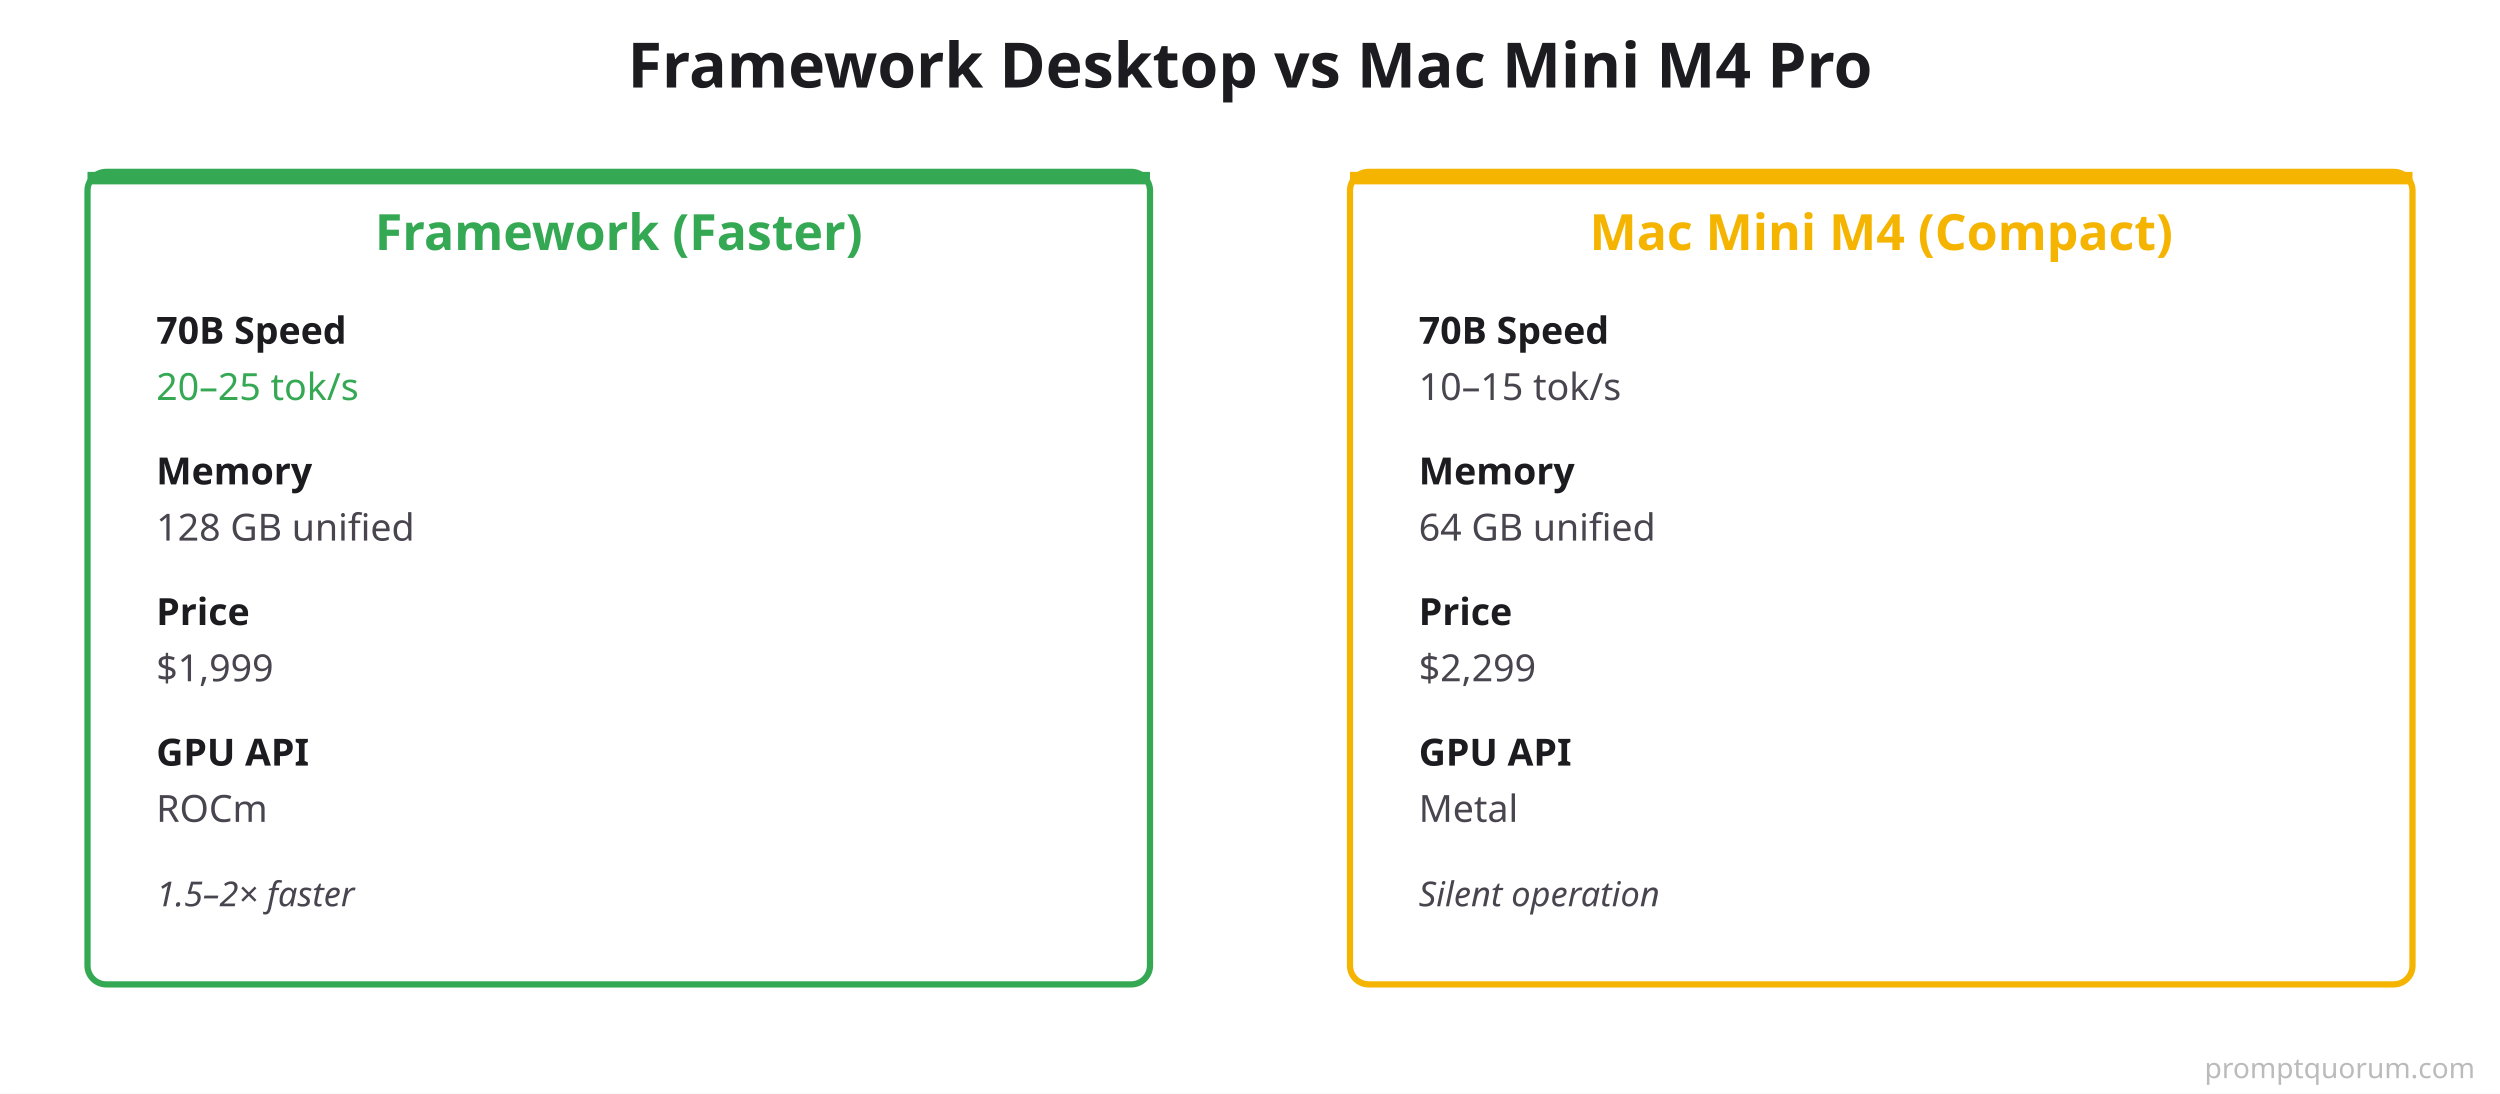
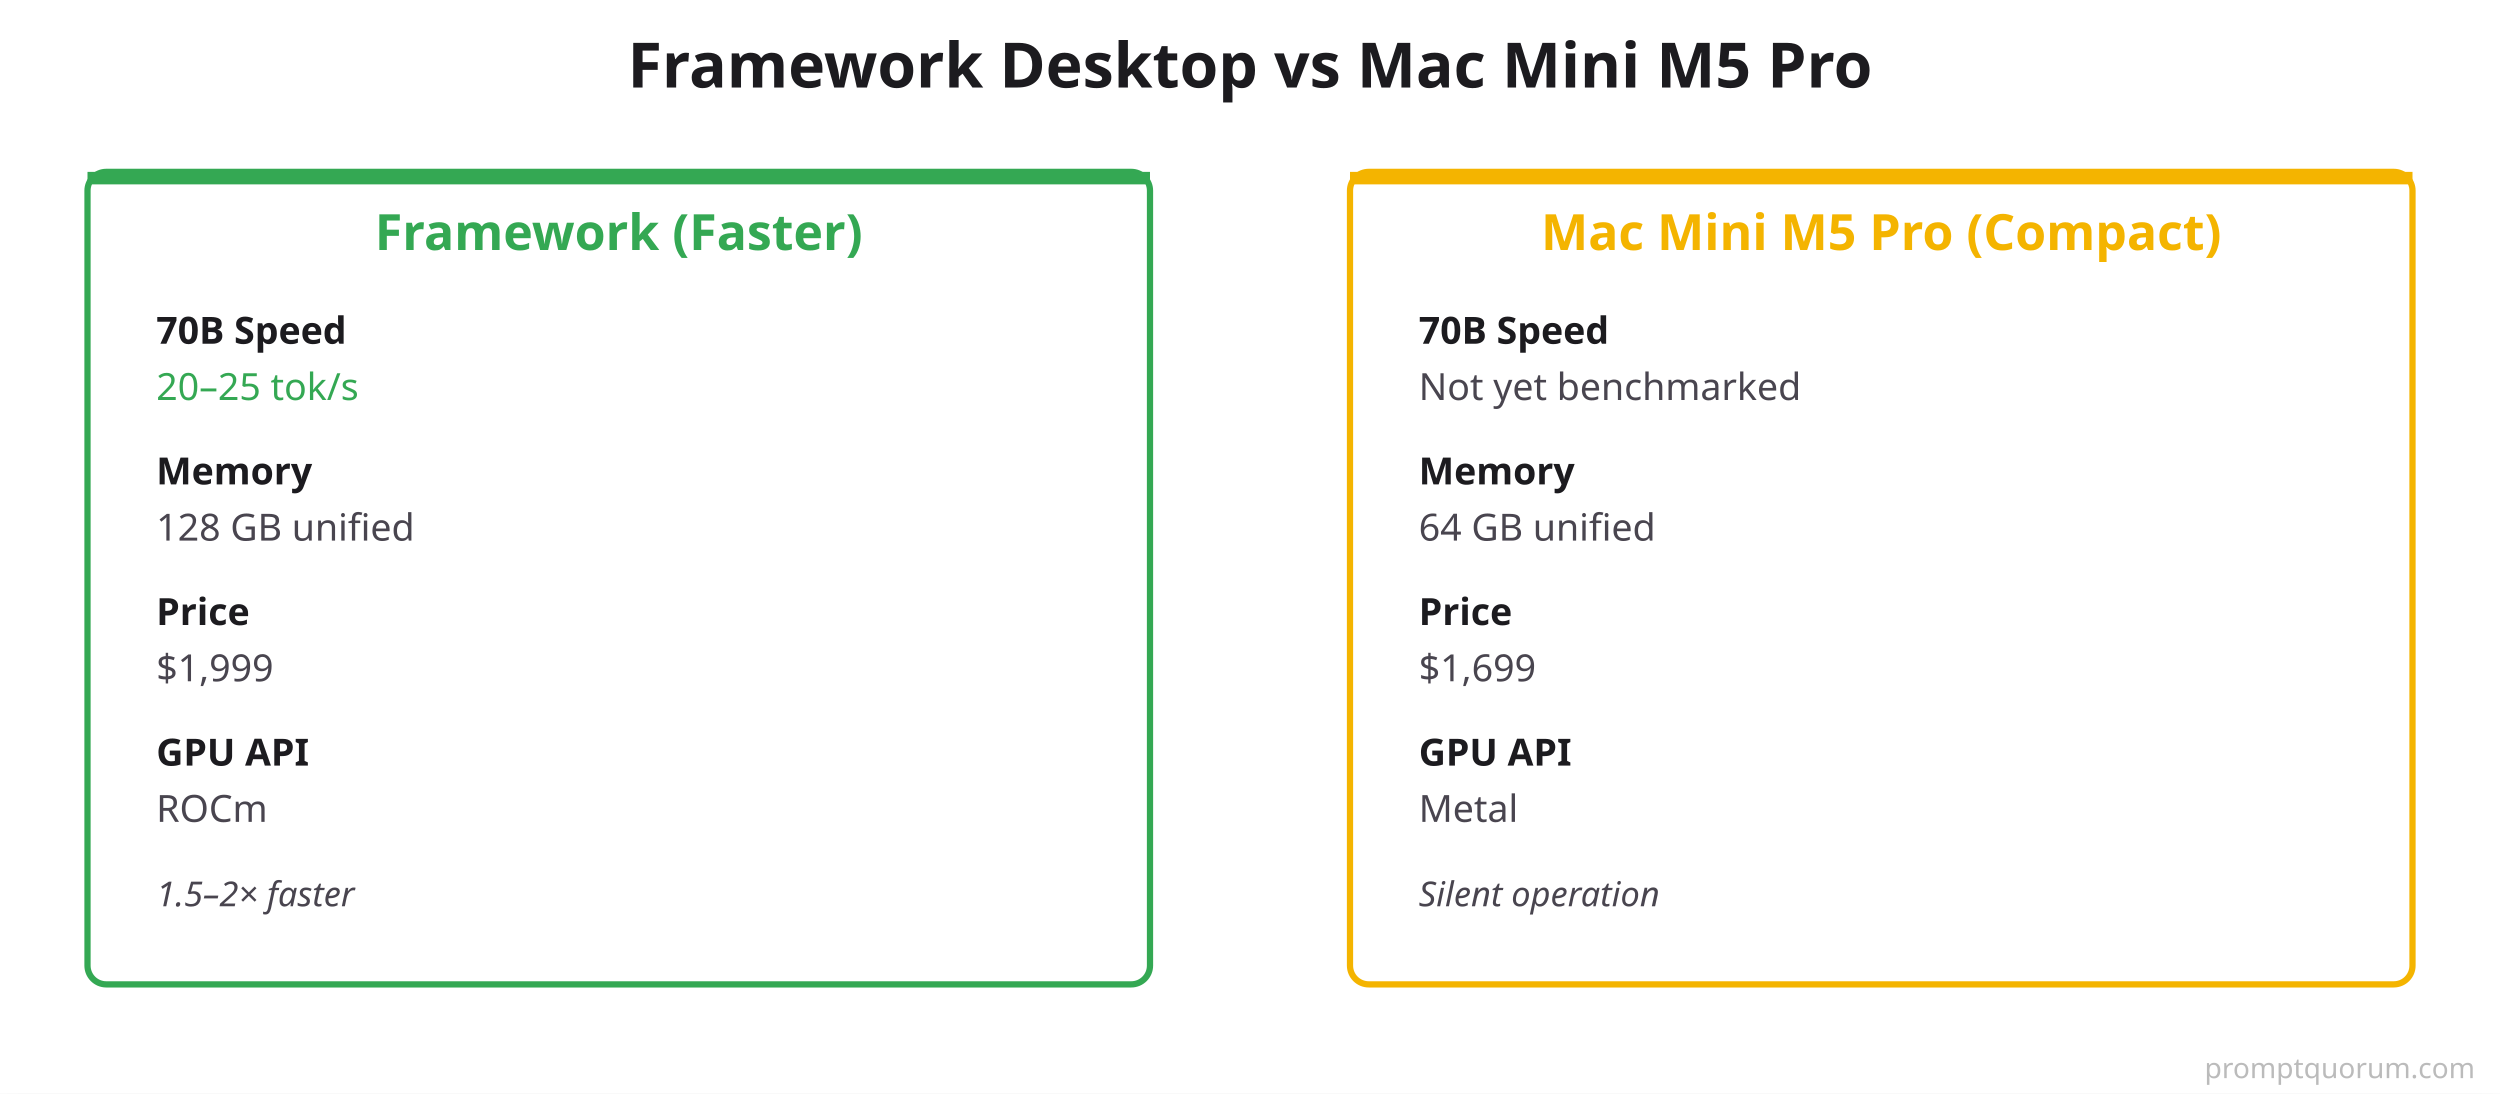
<svg xmlns="http://www.w3.org/2000/svg" viewBox="0 0 800 350">
  <defs>
    <filter id="shadow">
      <feDropShadow dx="0" dy="4" stdDeviation="6" flood-opacity="0.08" />
    </filter>
  </defs>
  <rect width="800" height="350" fill="#FFFFFF" filter="url(#shadow)" />
-   <text x="400" y="28" font-size="20" font-weight="700" fill="#1C1B1F" text-anchor="middle" font-family="system-ui">Framework Desktop vs Mac Mini M4 Pro</text>
+   <text x="400" y="28" font-size="20" font-weight="700" fill="#1C1B1F" text-anchor="middle" font-family="system-ui">Framework Desktop vs Mac Mini M5 Pro</text>
  <rect x="28" y="55" width="340" height="260" rx="6" fill="#FFFFFF" stroke="#34A853" stroke-width="2" />
  <rect x="28" y="55" width="340" height="4" rx="0" fill="#34A853" />
  <text x="198" y="80" font-size="16" font-weight="700" fill="#34A853" text-anchor="middle" font-family="system-ui">Framework (Faster)</text>
  <text x="50" y="110" font-size="12" font-weight="700" fill="#1C1B1F" font-family="system-ui">70B Speed</text>
  <text x="50" y="128" font-size="12" fill="#34A853" font-family="system-ui">20–25 tok/s</text>
  <text x="50" y="155" font-size="12" font-weight="700" fill="#1C1B1F" font-family="system-ui">Memory</text>
  <text x="50" y="173" font-size="12" fill="#49454F" font-family="system-ui">128 GB unified</text>
  <text x="50" y="200" font-size="12" font-weight="700" fill="#1C1B1F" font-family="system-ui">Price</text>
  <text x="50" y="218" font-size="12" fill="#49454F" font-family="system-ui">$1,999</text>
  <text x="50" y="245" font-size="12" font-weight="700" fill="#1C1B1F" font-family="system-ui">GPU API</text>
  <text x="50" y="263" font-size="12" fill="#49454F" font-family="system-ui">ROCm</text>
  <text x="50" y="290" font-size="11" fill="#49454F" font-family="system-ui" font-style="italic">1.5–2× faster</text>
  <rect x="432" y="55" width="340" height="260" rx="6" fill="#FFFFFF" stroke="#F4B400" stroke-width="2" />
  <rect x="432" y="55" width="340" height="4" rx="0" fill="#F4B400" />
-   <text x="602" y="80" font-size="16" font-weight="700" fill="#F4B400" text-anchor="middle" font-family="system-ui">Mac Mini M4 (Compact)</text>
+   <text x="602" y="80" font-size="16" font-weight="700" fill="#F4B400" text-anchor="middle" font-family="system-ui">Mac Mini M5 Pro (Compact)</text>
  <text x="454" y="110" font-size="12" font-weight="700" fill="#1C1B1F" font-family="system-ui">70B Speed</text>
-   <text x="454" y="128" font-size="12" fill="#49454F" font-family="system-ui">10–15 tok/s</text>
+   <text x="454" y="128" font-size="12" fill="#49454F" font-family="system-ui">Not yet benchmarked</text>
  <text x="454" y="155" font-size="12" font-weight="700" fill="#1C1B1F" font-family="system-ui">Memory</text>
  <text x="454" y="173" font-size="12" fill="#49454F" font-family="system-ui">64 GB unified</text>
  <text x="454" y="200" font-size="12" font-weight="700" fill="#1C1B1F" font-family="system-ui">Price</text>
-   <text x="454" y="218" font-size="12" fill="#49454F" font-family="system-ui">$2,299</text>
+   <text x="454" y="218" font-size="12" fill="#49454F" font-family="system-ui">$1,699</text>
  <text x="454" y="245" font-size="12" font-weight="700" fill="#1C1B1F" font-family="system-ui">GPU API</text>
  <text x="454" y="263" font-size="12" fill="#49454F" font-family="system-ui">Metal</text>
  <text x="454" y="290" font-size="11" fill="#49454F" font-family="system-ui" font-style="italic">Silent operation</text>
  <text x="792" y="345" font-family="system-ui,sans-serif" font-size="9" fill="#BBBBBB" text-anchor="end">promptquorum.com</text>
</svg>
